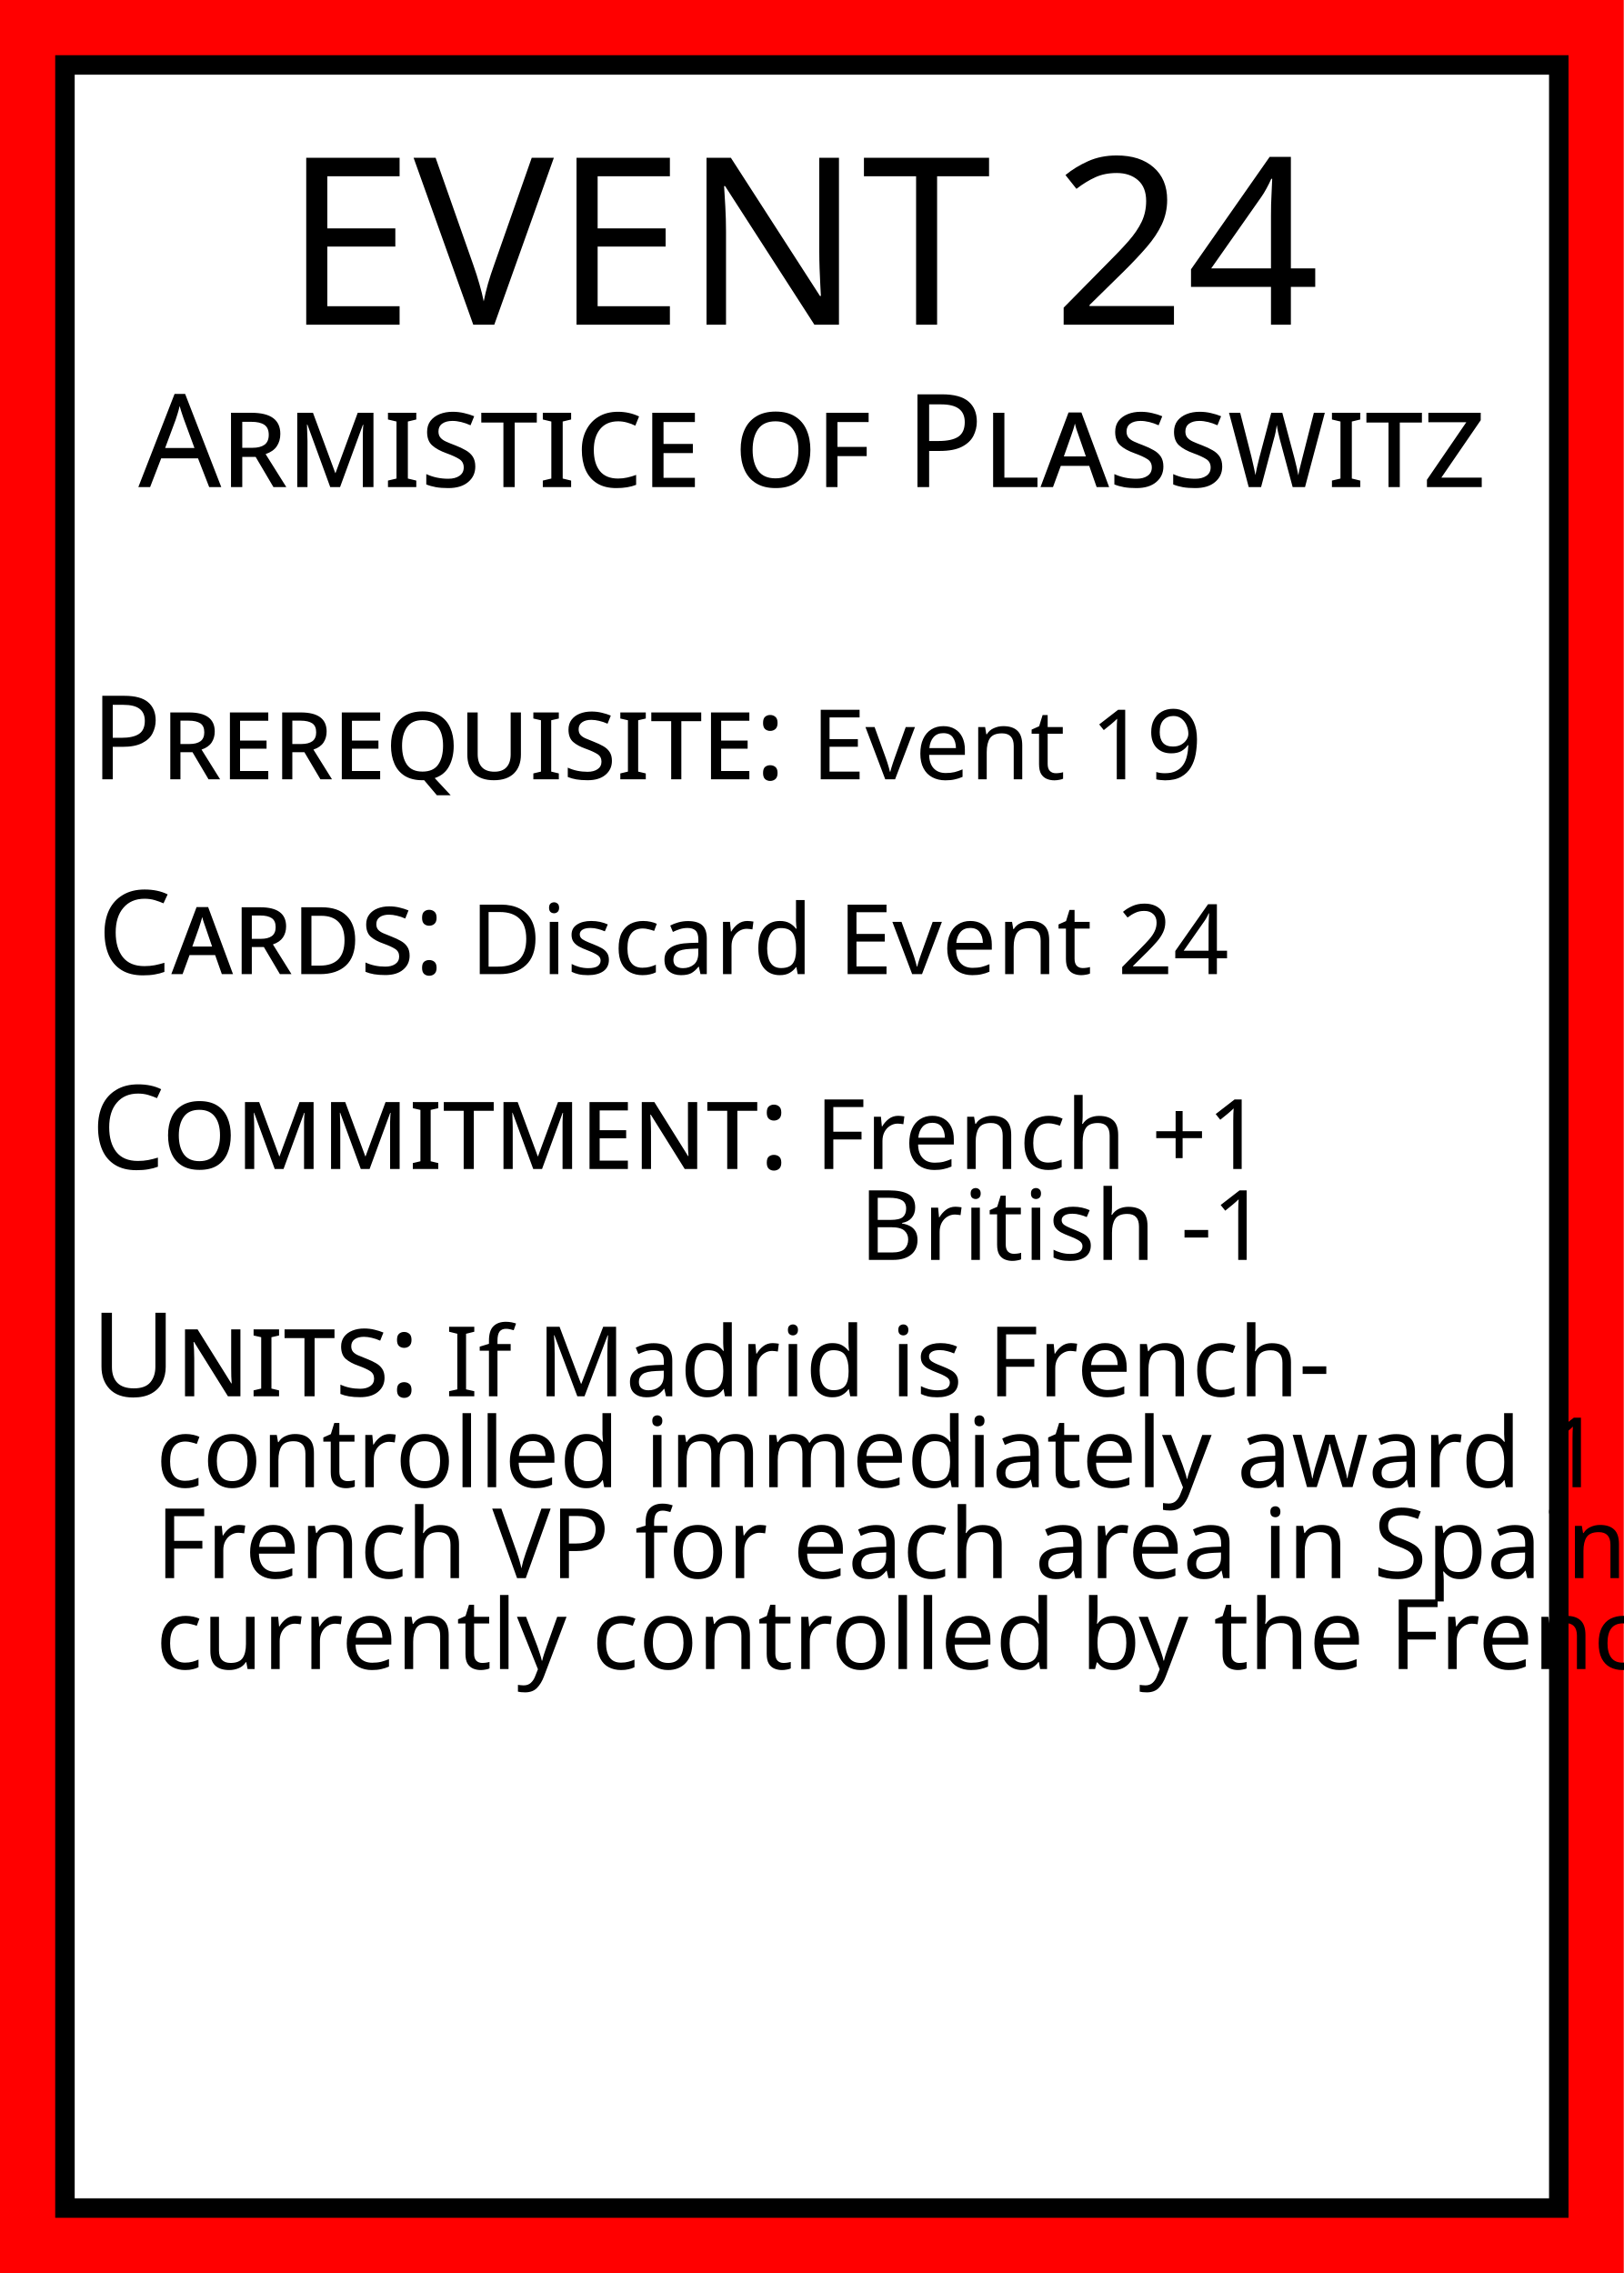
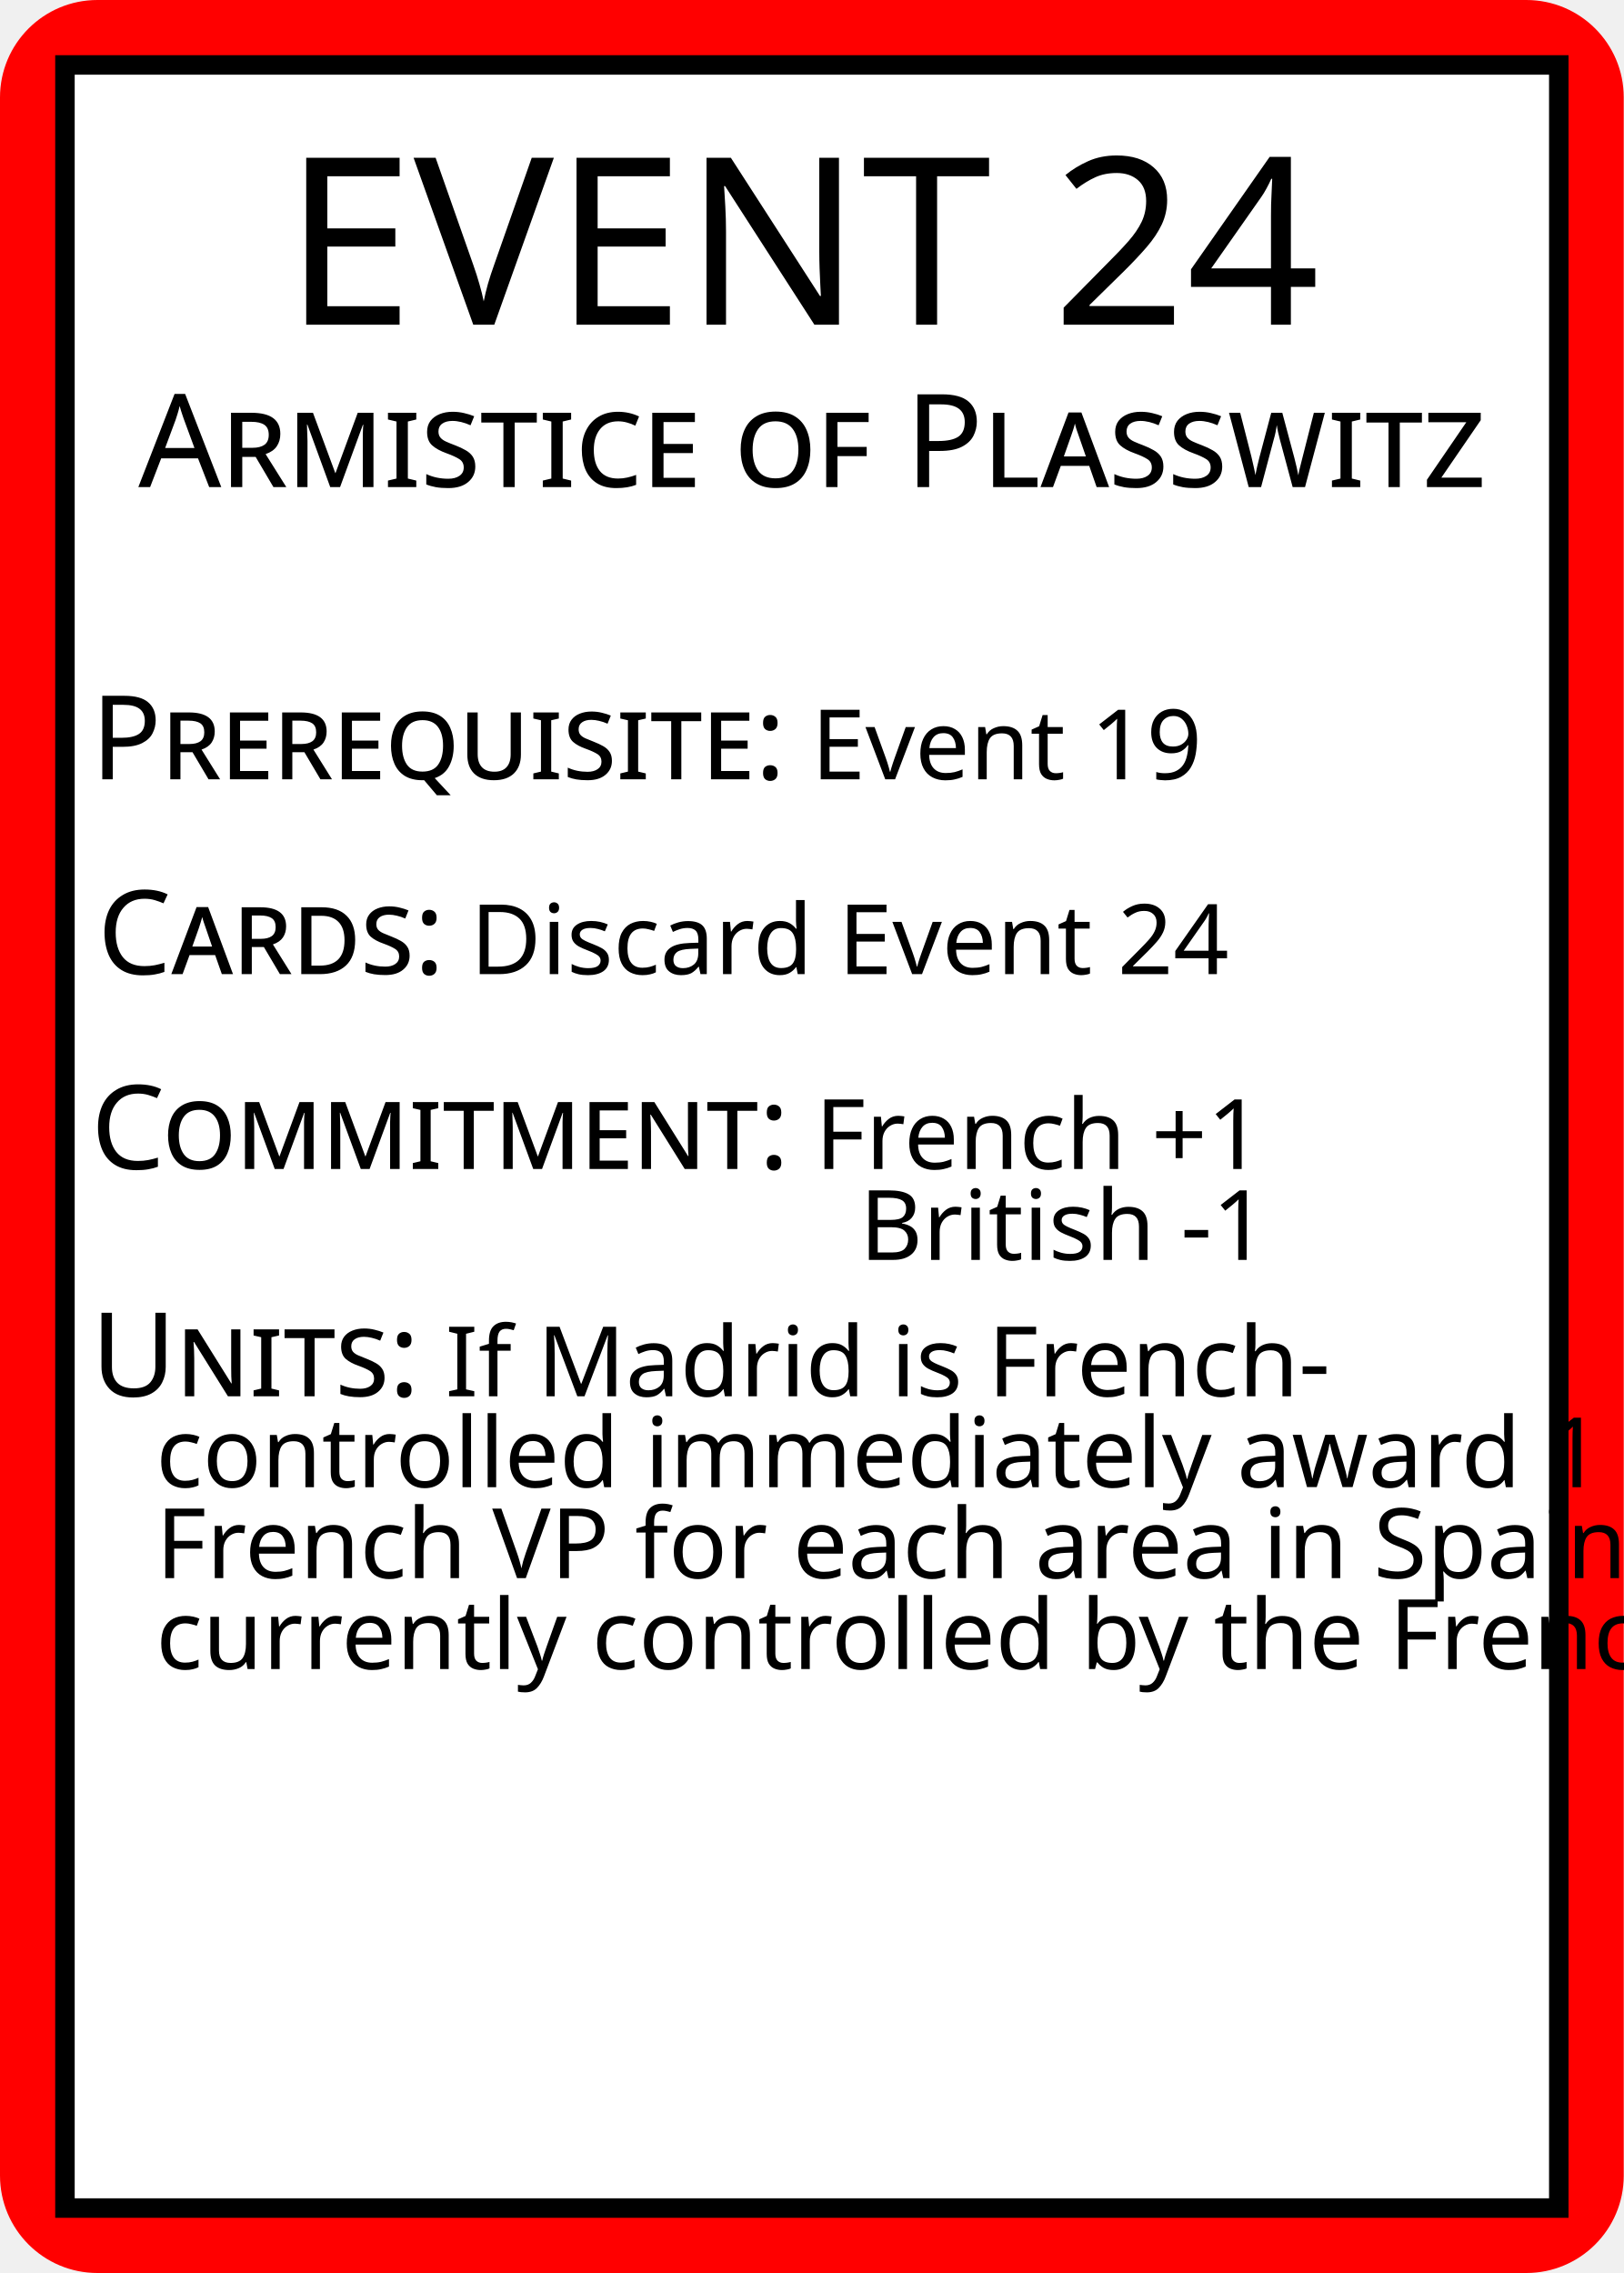
<svg xmlns="http://www.w3.org/2000/svg" width="250" height="350">
-   <rect id="card_background" width="100%" height="100%" fill="red" />
+   <rect id="card_background" width="100%" height="100%" fill="red" rx="15" />
  <rect id="white_background" x="10" y="10" width="230" height="330" fill="white" stroke="black" stroke-width="3" />
  <g id="title" text-anchor="middle" fill="black">
    <text font-family="Baskerville" x="125" y="50">
      <tspan font-size="36">EVENT 24</tspan>
      <tspan font-size="20" font-variant="small-caps" x="50%" dy="25">Armistice of Plasswitz</tspan>
    </text>
  </g>
  <g id="text" font-family="Baskerville" fill="black">
    <text id="prerequisite" font-size="15" x="14" y="120">
      <tspan font-size="18" font-variant="small-caps">Prerequisite:</tspan>
      <tspan>Event 19</tspan>
    </text>
    <text id="cards" font-size="15" x="15" y="150">
      <tspan font-size="18" font-variant="small-caps">Cards:</tspan>
      <tspan>Discard Event 24</tspan>
    </text>
    <text id="commitment" font-size="15" x="14" y="180">
      <tspan font-size="18" font-variant="small-caps">Commitment:</tspan>
      <tspan>French +1</tspan>
      <tspan dx="-66" dy="14" text-anchor="end">British -1</tspan>
    </text>
    <text id="units" font-size="15" x="14" y="215">
      <tspan font-size="18" font-variant="small-caps">Units:</tspan>
      <tspan>If Madrid is French-</tspan>
      <tspan x="24" dy="14">controlled immediately award 1</tspan>
      <tspan x="24" dy="14">French VP for each area in Spain</tspan>
      <tspan x="24" dy="14">currently controlled by the French.</tspan>
    </text>
  </g>
</svg>
